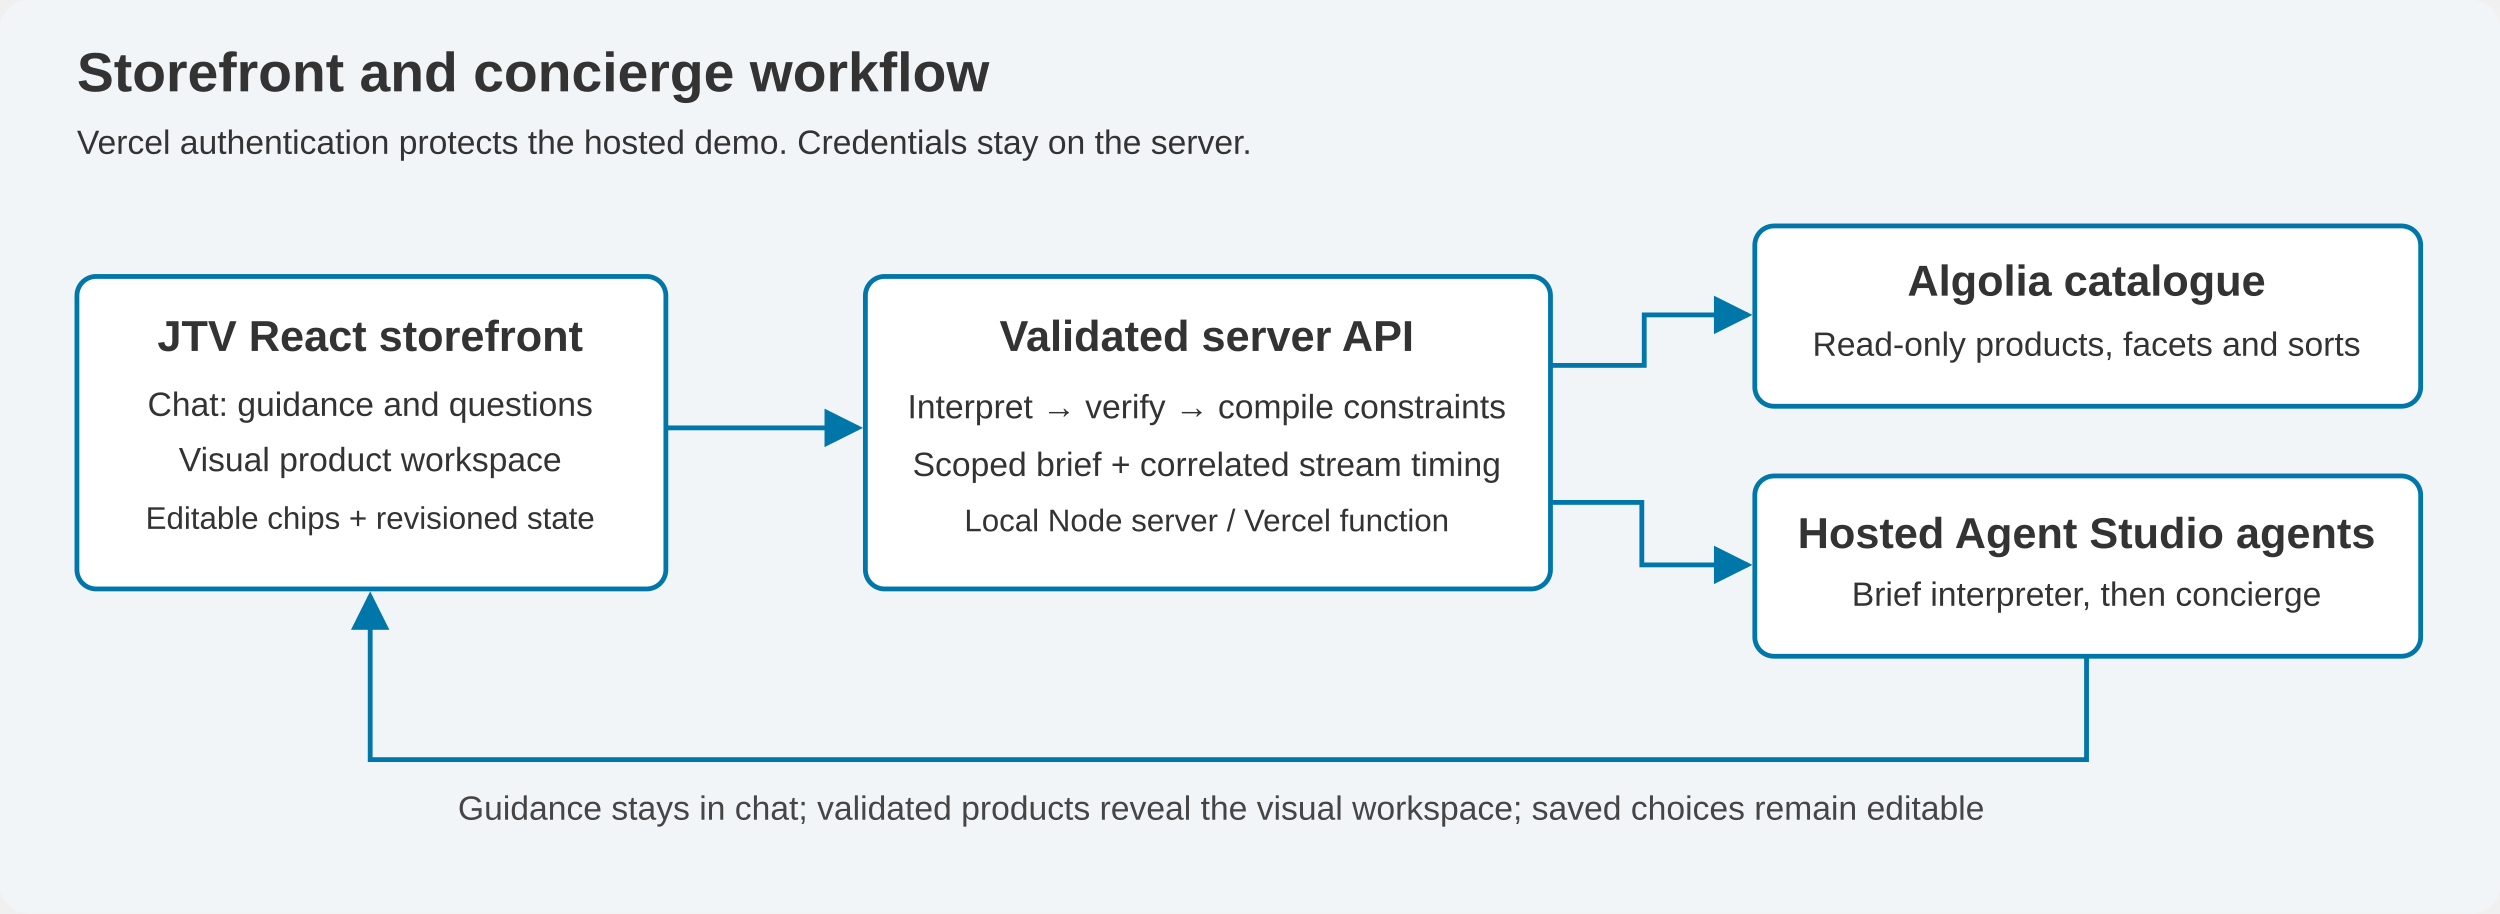
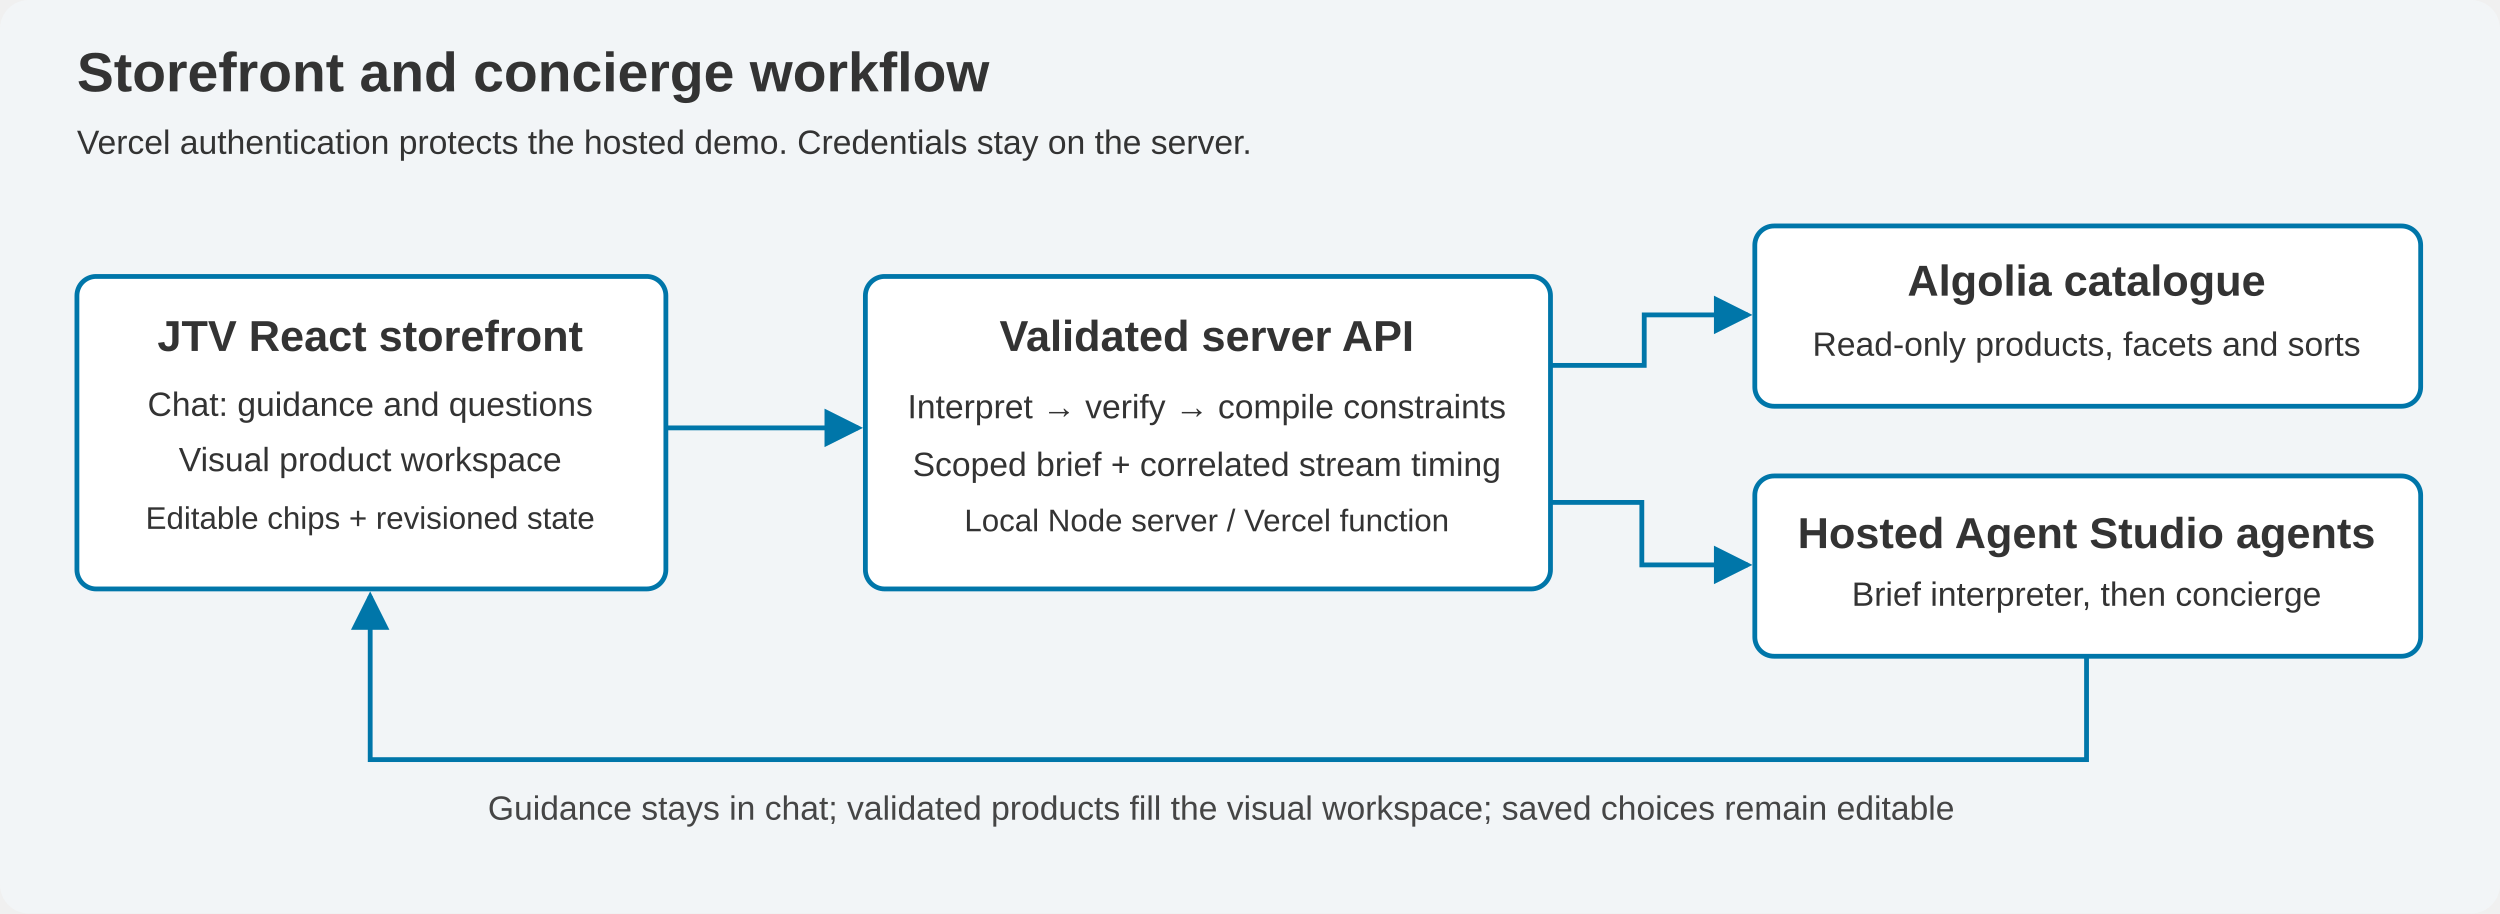
<svg xmlns="http://www.w3.org/2000/svg" width="1040" height="380" viewBox="0 0 1040 380" role="img" aria-labelledby="title desc">
  <defs>
    <marker id="arrow" markerWidth="8" markerHeight="8" refX="7" refY="4" orient="auto">
      <path d="M0 0 L8 4 L0 8Z" fill="#0076a9" />
    </marker>
  </defs>
  <rect width="1040" height="380" rx="12" fill="#f2f5f7" />
  <g font-family="Arial,Helvetica,sans-serif" fill="#333">
    <text x="32" y="38" font-size="23" font-weight="bold">Storefront and concierge workflow</text>
    <text x="32" y="64" font-size="14">Vercel authentication protects the hosted demo. Credentials stay on the server.</text>
  </g>
  <g fill="white" stroke="#0076a9" stroke-width="2">
    <rect x="32" y="115" width="245" height="130" rx="8" />
    <rect x="360" y="115" width="285" height="130" rx="8" />
    <rect x="730" y="94" width="277" height="75" rx="8" />
    <rect x="730" y="198" width="277" height="75" rx="8" />
  </g>
  <g font-family="Arial,Helvetica,sans-serif" fill="#333" text-anchor="middle">
    <text x="154" y="146" font-size="18" font-weight="bold">JTV React storefront</text>
    <text x="154" y="173" font-size="14">Chat: guidance and questions</text>
    <text x="154" y="196" font-size="14">Visual product workspace</text>
    <text x="154" y="220" font-size="13">Editable chips + revisioned state</text>
    <text x="502" y="146" font-size="18" font-weight="bold">Validated server API</text>
    <text x="502" y="174" font-size="14">Interpret → verify → compile constraints</text>
    <text x="502" y="198" font-size="14">Scoped brief + correlated stream timing</text>
    <text x="502" y="221" font-size="13">Local Node server / Vercel function</text>
    <text x="868" y="123" font-size="18" font-weight="bold">Algolia catalogue</text>
    <text x="868" y="148" font-size="14">Read-only products, facets and sorts</text>
    <text x="868" y="228" font-size="18" font-weight="bold">Hosted Agent Studio agents</text>
    <text x="868" y="252" font-size="14">Brief interpreter, then concierge</text>
  </g>
  <g fill="none" stroke="#0076a9" stroke-width="2" marker-end="url(#arrow)">
    <path d="M277 178H357" />
    <path d="M645 152H684V131H727" />
    <path d="M645 209H683V235H727" />
    <path d="M868 273V316H154V248" />
  </g>
-   <text x="508" y="341" font-family="Arial,Helvetica,sans-serif" text-anchor="middle" font-size="14" fill="#454545">Guidance stays in chat; validated products reveal the visual workspace; saved choices remain editable</text>
+   <text x="508" y="341" font-family="Arial,Helvetica,sans-serif" text-anchor="middle" font-size="14" fill="#454545">Guidance stays in chat; validated products fill the visual workspace; saved choices remain editable</text>
</svg>
